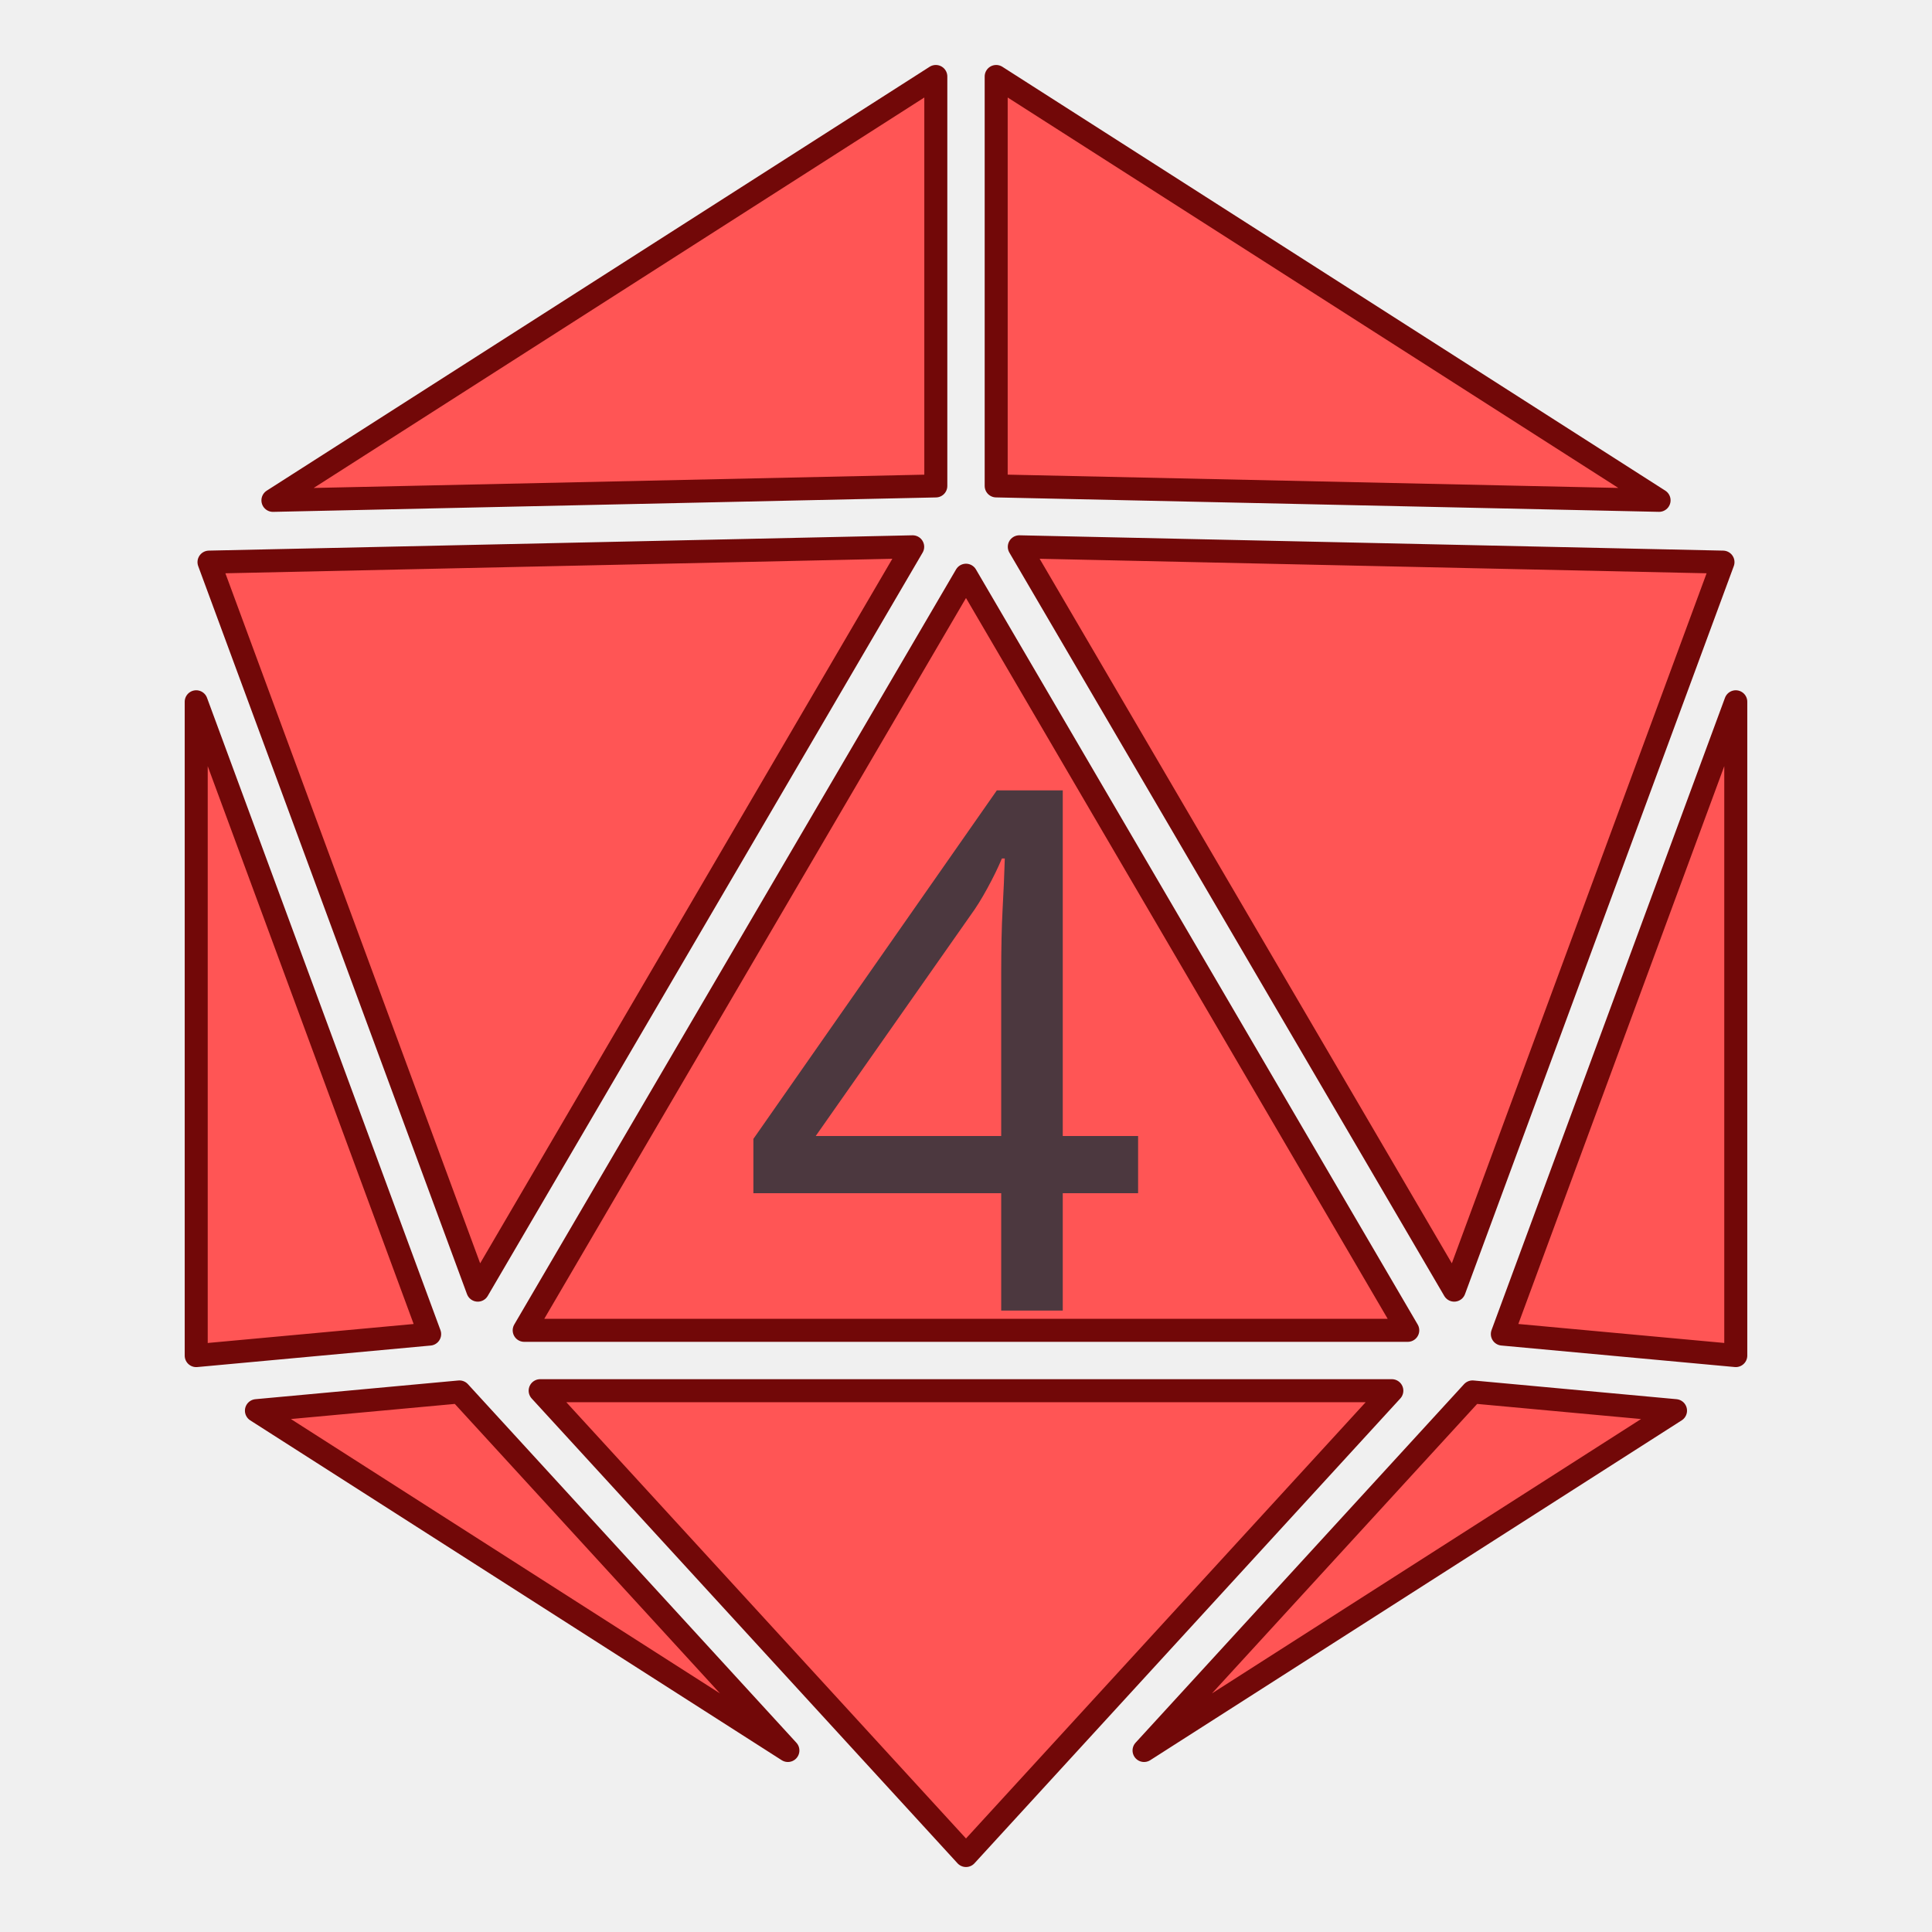
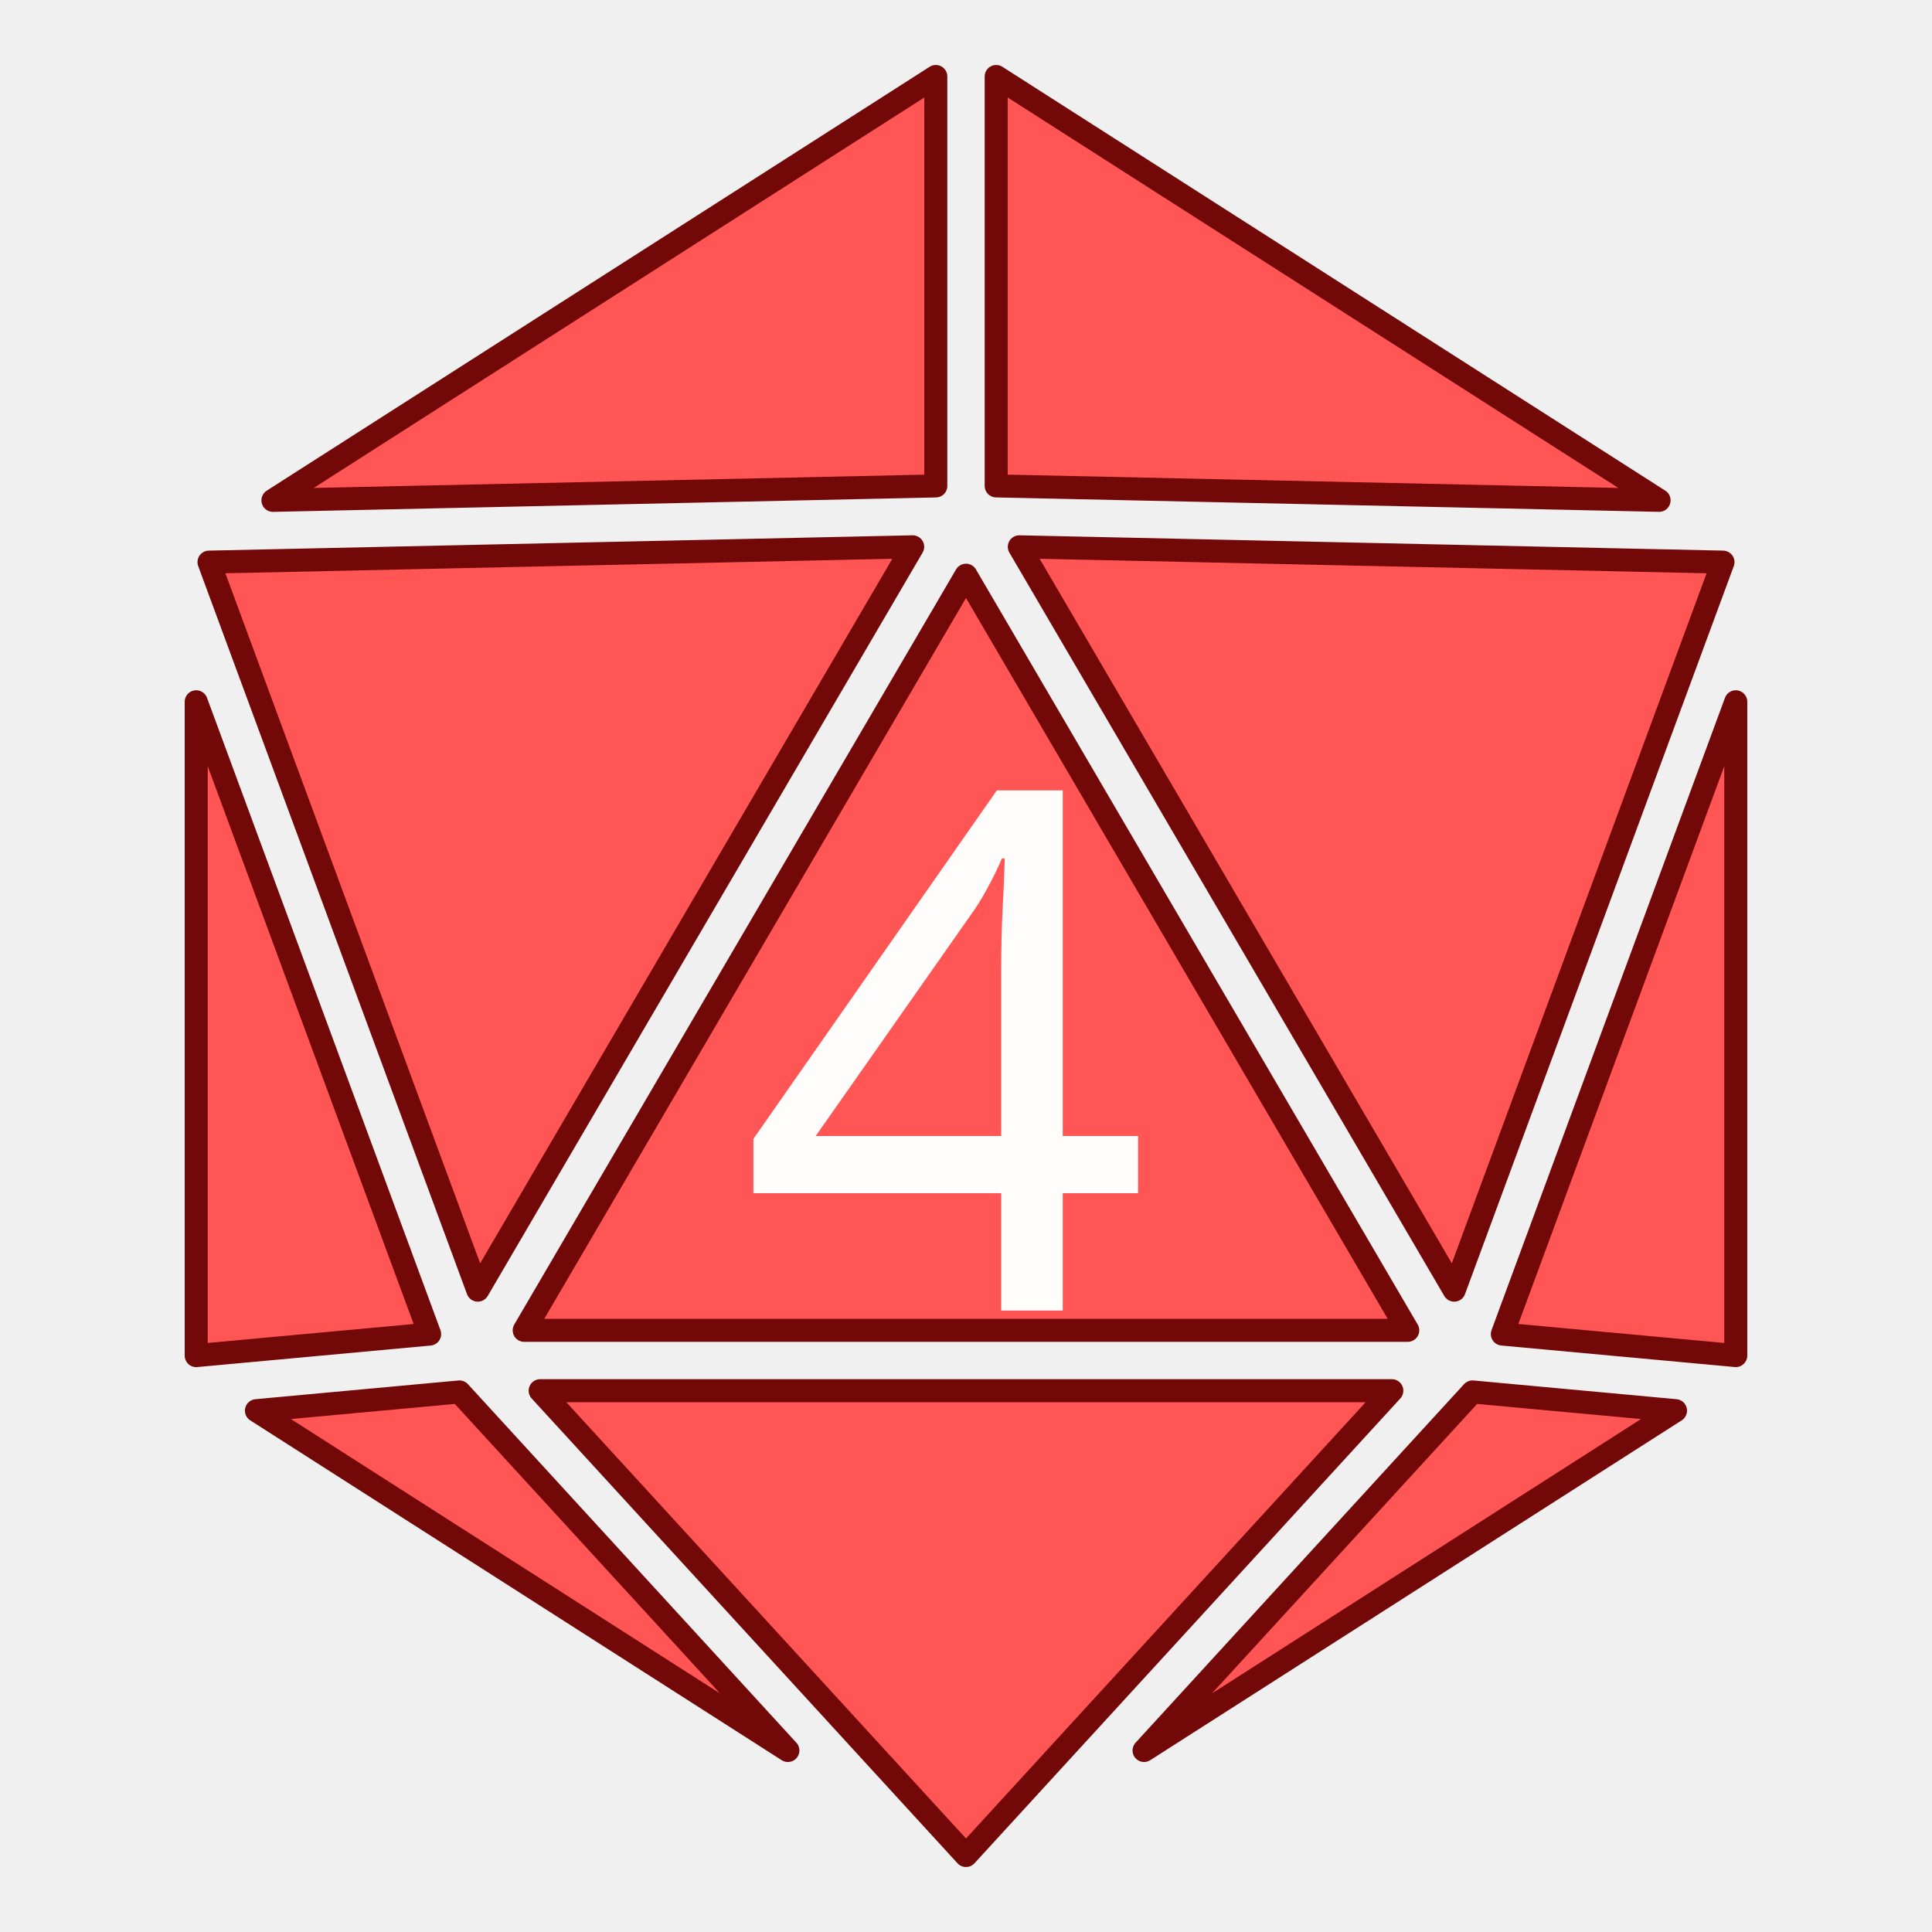
<svg xmlns="http://www.w3.org/2000/svg" version="1.1" viewBox="0 0 512 512">
  <path d="m248 20.27-175.67 112.33 175.67-3.823zm16 0v108.5l175.67 3.823zm-22.131 124.64-186.48 4.06 71.23 192.93zm28.26 0 115.25 196.99 71.23-192.93zm-14.13 7.53-117.08 200.11h234.15zm-204 33.539v173.27l61.86-5.703zm408 0-61.86 167.56 61.86 5.703zm-316.85 182.57 112.85 123.18 112.85-123.18zm-21.394 0.33-53.797 4.96 140.84 90.057zm268.48 0c-87.047 95.017 0 0-87.047 95.017l140.84-90.058z" fill="#f55" stroke="#720808" stroke-linecap="round" stroke-linejoin="round" stroke-width="6.1" style="paint-order:markers fill stroke" />
  <text x="195.625" y="347.317" fill="#48373e" font-family="sans-serif" font-size="85.333px" letter-spacing="0px" opacity=".98" word-spacing="0px" style="line-height:1.25" xml:space="preserve">
-     <tspan x="195.625" y="347.317" fill="#48373e" font-size="192px">4</tspan>
+     <tspan x="195.625" y="347.317" fill="#fff" font-size="192px">4</tspan>
  </text>
</svg>
